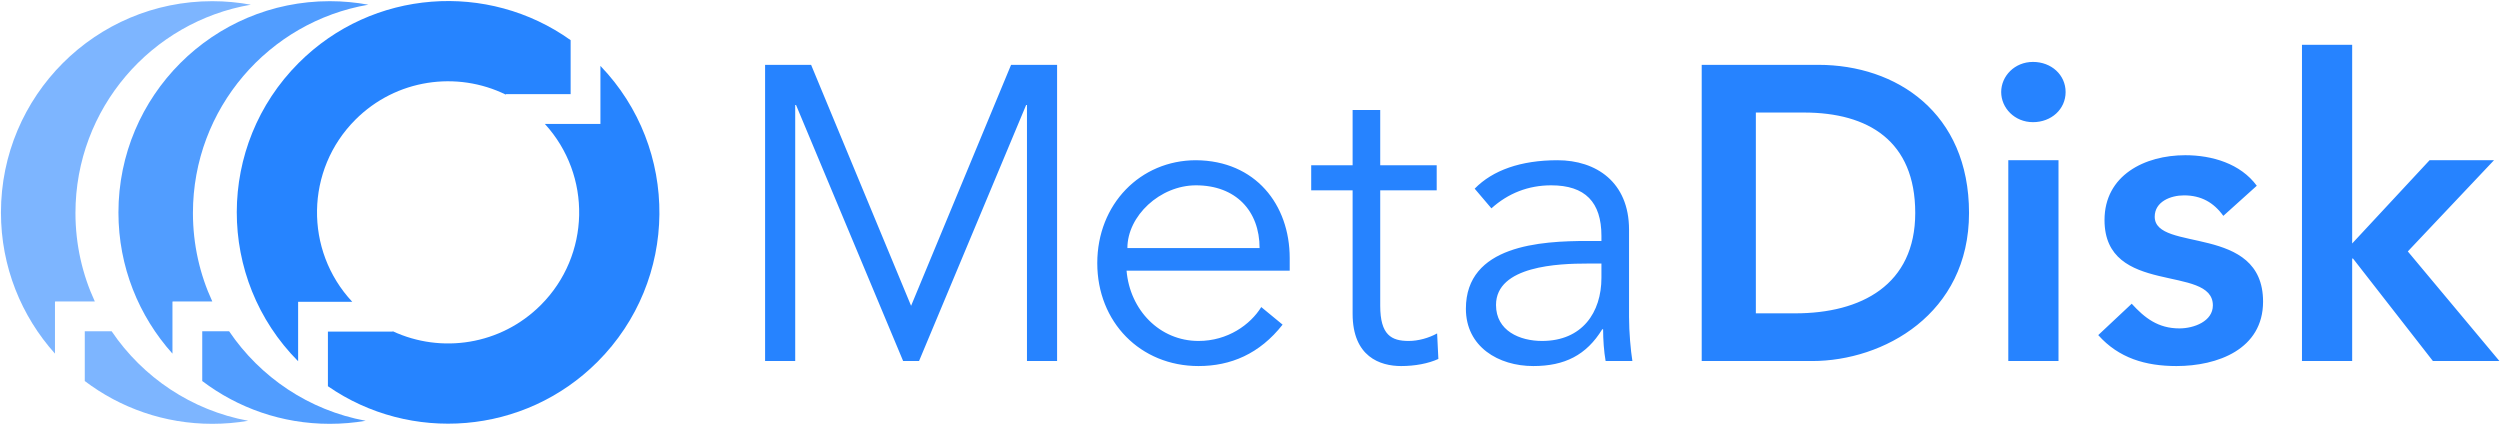
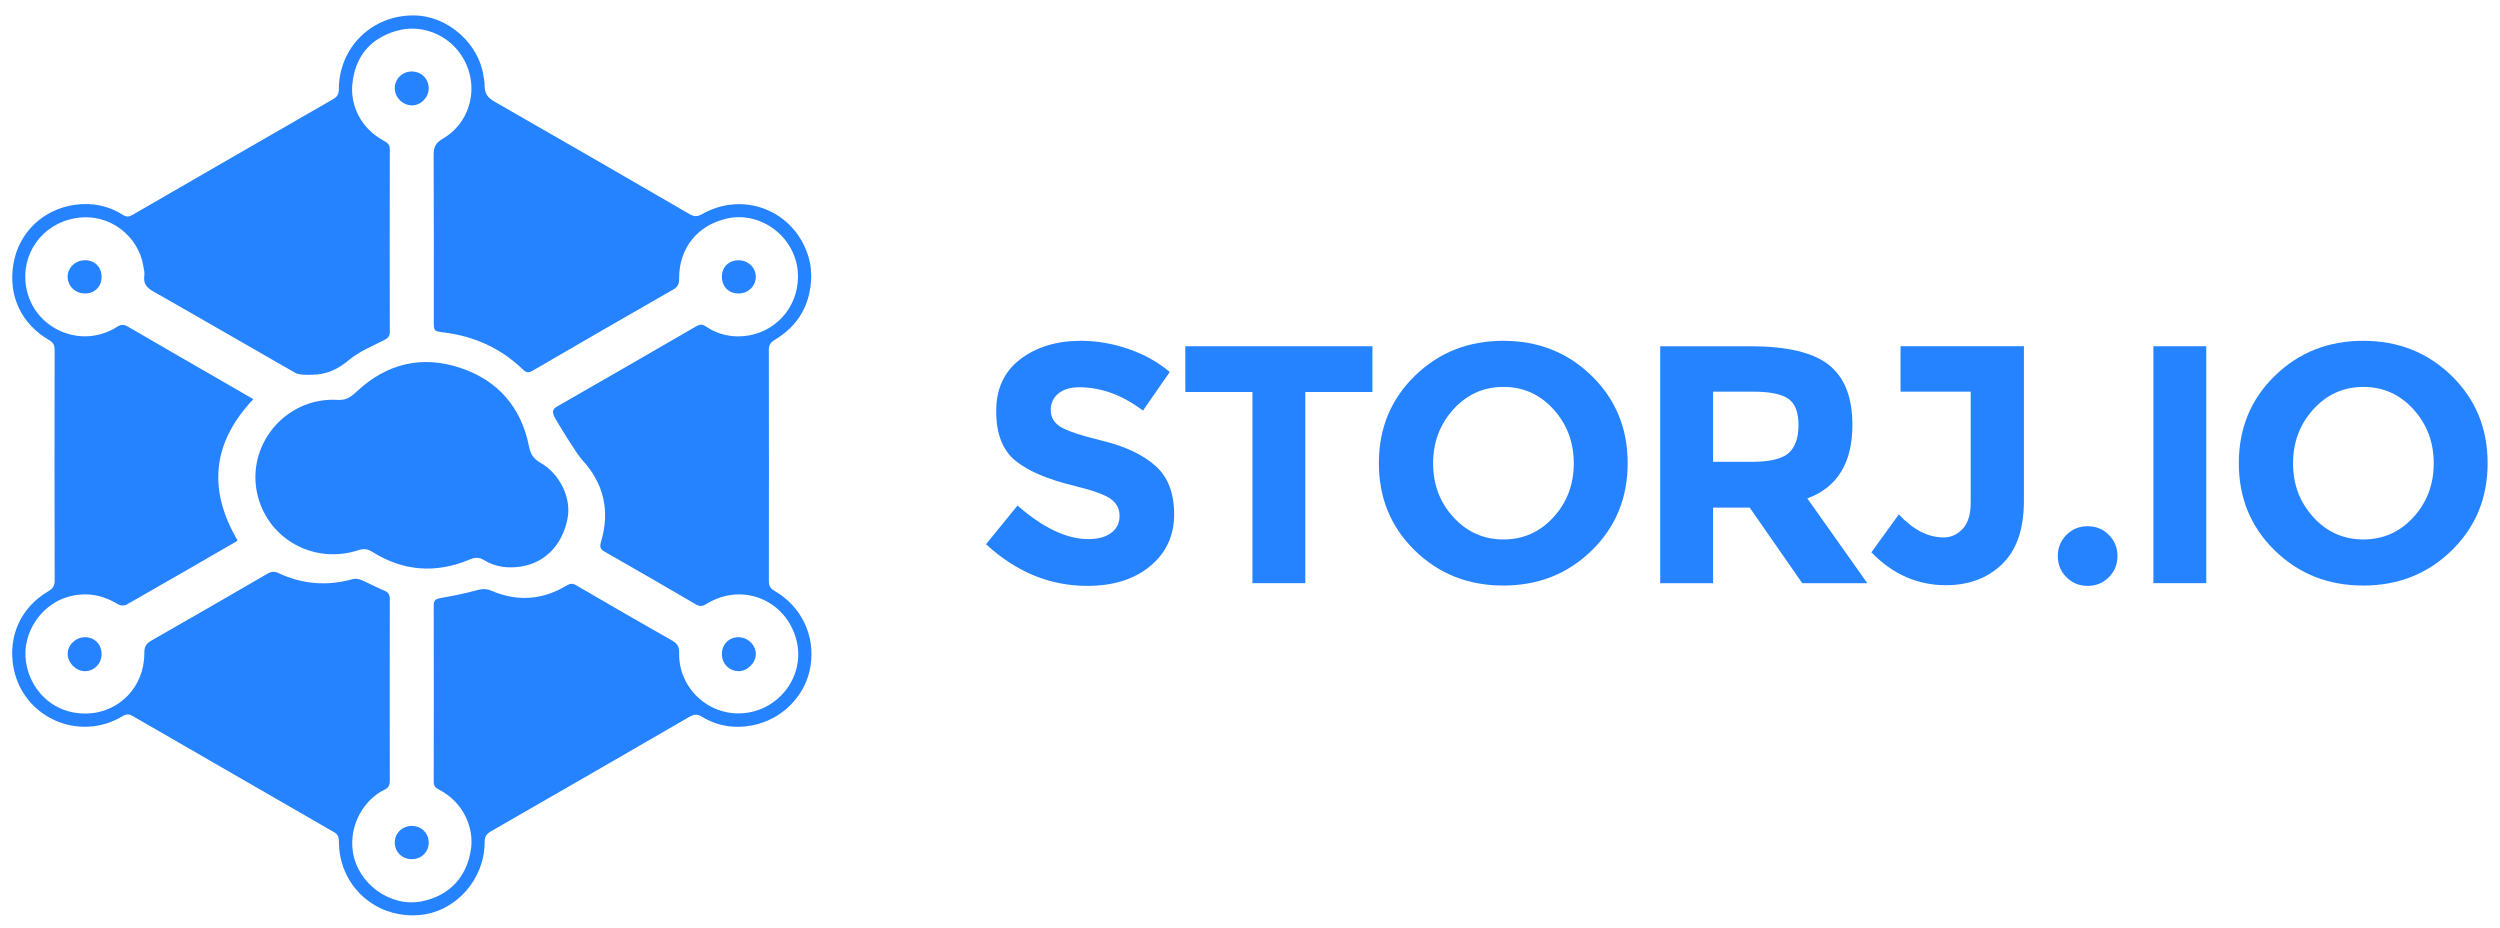
- <svg xmlns="http://www.w3.org/2000/svg" width="1745px" height="296px" viewBox="0 0 1745 296" version="1.1">
-   <defs />
-   <g id="Page-1" stroke="none" stroke-width="1" fill="none" fill-rule="evenodd">
-     <g id="MetaDisk" transform="translate(0, -62)">
-       <g id="Icon" fill="#2684FF">
-         <g id="Front-circle" transform="translate(313.831, 212) rotate(45) translate(-313.831, -212) translate(163.331, 64)">
-           <path d="M174.995,292.627 C243.813,280.145 296,219.917 296,147.5 C296,67.006 231.521,1.571 151.396,0.028 L151.396,0.028 L180.017,28.649 L180,28.667 L180.017,28.684 L152.611,56.091 C201.237,58.241 240,98.344 240,147.5 C240,187.029 214.934,220.704 179.829,233.496 L179.829,233.496 L180.017,233.684 L148.035,265.667 L174.995,292.627 L174.995,292.627 Z M147.959,294.999 C66.746,294.708 1,228.782 1,147.5 C1,74.389 54.192,13.702 123.988,2.027 L150.627,28.667 L150.627,28.667 L118.644,60.649 L118.892,60.897 C82.888,73.202 57,107.328 57,147.5 C57,196.979 96.273,237.285 145.347,238.947 L118.644,265.649 L118.662,265.667 L118.644,265.684 L147.959,294.999 L147.959,294.999 Z" id="Triangle-1" />
-         </g>
-         <path d="M314.931,123.115 C316.542,131.846 317.384,140.847 317.384,150.045 C317.384,231.507 251.346,297.545 169.884,297.545 C132.027,297.545 97.502,283.283 71.386,259.84 L107.384,259.84 L107.384,259.781 L107.384,259.781 L107.781,259.781 L107.781,232.026 C126.572,240.704 147.497,245.545 169.553,245.545 C242.47,245.545 303.028,192.636 314.931,123.115 Z M24.506,124.976 C23.111,133.123 22.384,141.499 22.384,150.045 C22.384,183.475 33.506,214.308 52.251,239.045 L86.987,239.045 L86.987,220.288 C54.89,198.567 31.805,164.537 24.506,124.976 Z" id="Triangle-3" opacity="0.8" transform="translate(169.8842, 210.3298) scale(1, -1) rotate(-270) translate(-169.8842, -210.3298) " />
-         <path d="M232.931,123.115 C234.542,131.846 235.384,140.847 235.384,150.045 C235.384,231.507 169.346,297.545 87.884,297.545 C50.027,297.545 15.502,283.283 -10.614,259.84 L25.384,259.84 L25.384,259.781 L25.384,259.781 L25.781,259.781 L25.781,232.026 C44.572,240.704 65.497,245.545 87.553,245.545 C160.47,245.545 221.028,192.636 232.931,123.115 Z M-57.494,124.976 C-58.889,133.123 -59.616,141.499 -59.616,150.045 C-59.616,183.475 -48.494,214.308 -29.749,239.045 L-29.749,239.045 L4.987,239.045 L4.987,220.288 C-27.11,198.567 -50.195,164.537 -57.494,124.976 Z" id="Triangle-4" opacity="0.6" transform="translate(87.88419, 210.3298) scale(1, -1) rotate(-270) translate(-87.88419, -210.3298) " />
-       </g>
-       <path d="M566.152,107.264 L534.032,107.264 L534.032,314 L555.056,314 L555.056,135.296 L555.64,135.296 L630.392,314 L641.488,314 L716.24,135.296 L716.824,135.296 L716.824,314 L737.848,314 L737.848,107.264 L705.728,107.264 L635.94,275.456 L566.152,107.264 Z M900.216,250.928 L900.216,242.168 C900.216,204.792 876.272,174.132 834.808,173.84 C795.972,173.84 765.896,204.5 765.896,245.672 C765.896,286.844 795.972,317.504 836.56,317.504 C859.044,317.504 879.192,309.036 895.252,288.596 L880.36,276.332 C872.768,288.596 857,299.984 836.56,299.984 C809.404,299.984 788.672,278.376 786.336,250.928 L900.216,250.928 Z M786.92,235.16 C786.92,212.676 809.696,191.36 834.808,191.36 C862.548,191.36 879.192,209.172 879.192,235.16 L786.92,235.16 Z M1002.816,177.344 L963.396,177.344 L963.396,138.8 L944.124,138.8 L944.124,177.344 L915.216,177.344 L915.216,194.864 L944.124,194.864 L944.124,281.004 C944.124,311.08 963.396,317.504 977.996,317.504 C987.632,317.504 996.976,315.752 1003.984,312.54 L1003.108,294.728 C997.268,297.94 989.968,299.984 983.252,299.984 C971.28,299.984 963.396,295.896 963.396,275.456 L963.396,194.864 L1002.816,194.864 L1002.816,177.344 Z M1108.164,230.196 C1075.46,230.196 1023.192,233.116 1023.192,277.5 C1023.192,304.072 1045.968,317.504 1070.204,317.504 C1092.104,317.504 1107.288,309.912 1118.384,291.808 L1118.968,291.808 C1118.968,299.108 1119.552,307.284 1120.72,314 L1139.408,314 C1138.24,306.7 1137.072,293.852 1137.072,283.34 L1137.072,222.312 C1137.072,189.024 1114.004,173.84 1087.14,173.84 C1061.444,173.84 1041.88,180.848 1029.324,193.696 L1041.004,207.42 C1052.684,196.908 1066.7,191.36 1082.76,191.36 C1106.412,191.36 1117.8,203.04 1117.8,226.692 L1117.8,230.196 L1108.164,230.196 Z M1117.8,245.964 L1117.8,255.892 C1117.8,280.128 1104.368,299.984 1076.336,299.984 C1060.86,299.984 1044.216,292.976 1044.216,274.872 C1044.216,247.424 1088.308,245.964 1107.872,245.964 L1117.8,245.964 Z M1187.792,314 L1264.88,314 C1314.52,314 1374.38,281.296 1374.38,210.632 C1374.38,140.552 1323.572,107.264 1269.26,107.264 L1187.792,107.264 L1187.792,314 Z M1225.584,280.712 L1225.584,140.552 L1259.164,140.552 C1304.132,140.552 1336.836,160.408 1336.836,210.632 C1336.836,260.856 1299.168,280.712 1253.032,280.712 L1225.584,280.712 Z M1401.792,314 L1436.832,314 L1436.832,173.84 L1401.792,173.84 L1401.792,314 Z M1396.828,126.244 C1396.828,137.34 1406.172,147.268 1419.02,147.268 C1431.868,147.268 1441.796,138.216 1441.796,126.244 C1441.796,114.272 1431.868,105.22 1419.02,105.22 C1406.172,105.22 1396.828,115.148 1396.828,126.244 L1396.828,126.244 Z M1575.24,191.652 C1563.852,176.176 1543.996,170.336 1525.308,170.336 C1496.984,170.336 1468.952,184.352 1468.952,215.596 C1468.952,269.032 1544.58,246.256 1544.58,275.164 C1544.58,286.26 1531.44,291.224 1521.22,291.224 C1506.328,291.224 1496.984,283.924 1487.932,273.996 L1464.572,295.896 C1478.88,311.956 1497.568,317.504 1519.176,317.504 C1547.792,317.504 1579.62,305.824 1579.62,272.536 C1579.62,217.932 1503.992,238.372 1503.992,213.26 C1503.992,202.748 1515.088,198.368 1524.432,198.368 C1536.404,198.368 1545.164,203.332 1551.88,212.676 L1575.24,191.652 Z M1606.776,314 L1641.816,314 L1641.816,242.46 L1642.4,242.46 L1698.172,314 L1744.6,314 L1680.652,237.496 L1740.804,173.84 L1695.836,173.84 L1641.816,231.948 L1641.816,93.248 L1606.776,93.248 L1606.776,314 Z" fill="#2683FF" />
-     </g>
+ <svg xmlns="http://www.w3.org/2000/svg" version="1.1" id="Layer_1" x="0px" y="0px" width="619.994px" height="230px" viewBox="214.116 21.342 619.994 230" enable-background="new 214.116 21.342 619.994 230" xml:space="preserve">
+   <g enable-background="new    ">
+     <path fill="#2683FF" d="M476.592,118.933c-1.262,1.038-1.892,2.411-1.892,4.12c0,1.71,0.771,3.068,2.312,4.078   c1.541,1.008,5.1,2.2,10.676,3.572c5.577,1.373,9.906,3.432,12.989,6.178c3.081,2.746,4.624,6.753,4.624,12.021   c0,5.27-1.976,9.541-5.927,12.819c-3.951,3.279-9.15,4.918-15.594,4.918c-9.303,0-17.682-3.447-25.135-10.34l7.818-9.582   c6.332,5.548,12.188,8.322,17.569,8.322c2.408,0,4.3-0.52,5.674-1.556c1.372-1.037,2.06-2.438,2.06-4.203   c0-1.766-0.729-3.166-2.186-4.203c-1.458-1.037-4.344-2.087-8.658-3.153c-6.839-1.625-11.84-3.741-15.005-6.347   c-3.167-2.605-4.75-6.696-4.75-12.273c0-5.576,2.003-9.876,6.011-12.903c4.006-3.027,9.008-4.54,15.005-4.54   c3.922,0,7.846,0.672,11.77,2.017c3.921,1.346,7.34,3.251,10.255,5.718l-6.641,9.582c-5.101-3.867-10.368-5.8-15.804-5.8   C479.576,117.378,477.853,117.897,476.592,118.933z" />
+     <path fill="#2683FF" d="M537.83,118.556v47.411h-13.113v-47.411h-16.644v-11.349h46.402v11.349H537.83z" />
+     <path fill="#2683FF" d="M608.864,157.854c-5.941,5.801-13.255,8.702-21.942,8.702c-8.687,0-16-2.901-21.941-8.702   c-5.94-5.8-8.91-13.015-8.91-21.646s2.97-15.847,8.91-21.646c5.941-5.8,13.253-8.701,21.941-8.701   c8.687,0,16.001,2.901,21.942,8.701c5.939,5.801,8.91,13.016,8.91,21.646S614.803,152.055,608.864,157.854z M604.408,136.25   c0-5.238-1.682-9.708-5.044-13.407c-3.362-3.699-7.496-5.548-12.398-5.548c-4.905,0-9.037,1.85-12.399,5.548   s-5.043,8.168-5.043,13.407c0,5.242,1.681,9.697,5.043,13.365c3.363,3.673,7.494,5.508,12.399,5.508   c4.903,0,9.036-1.835,12.398-5.508C602.727,145.947,604.408,141.491,604.408,136.25z" />
+     <path fill="#2683FF" d="M673.507,126.71c0,9.415-3.728,15.496-11.18,18.242l14.878,21.015h-16.14l-13.029-18.746h-9.08v18.746   h-13.113v-58.759h22.277c9.133,0,15.648,1.542,19.543,4.623C671.559,114.913,673.507,119.872,673.507,126.71z M657.703,133.687   c1.624-1.457,2.437-3.769,2.437-6.935c0-3.166-0.84-5.339-2.521-6.515c-1.68-1.178-4.622-1.765-8.827-1.765h-9.835v17.4h9.584   C653.022,135.872,656.076,135.145,657.703,133.687z" />
+     <path fill="#2683FF" d="M685.444,118.471v-11.265h30.598v38.333c0,7.006-1.808,12.246-5.422,15.721   c-3.615,3.475-8.252,5.21-13.912,5.21c-7.062,0-13.228-2.717-18.495-8.153l6.809-9.415c3.532,3.812,7.23,5.717,11.097,5.717   c1.85,0,3.433-0.714,4.75-2.144c1.315-1.429,1.976-3.572,1.976-6.431v-27.572L685.444,118.471L685.444,118.471z" />
+     <path fill="#2683FF" d="M726.592,164.495c-1.429-1.428-2.144-3.179-2.144-5.252c0-2.074,0.715-3.827,2.144-5.257   c1.43-1.427,3.181-2.143,5.254-2.143c2.072,0,3.825,0.716,5.252,2.143c1.431,1.43,2.145,3.185,2.145,5.257   c0,2.073-0.714,3.824-2.145,5.252c-1.427,1.43-3.181,2.144-5.252,2.144C729.771,166.639,728.022,165.923,726.592,164.495z" />
+     <path fill="#2683FF" d="M748.154,107.207h13.113v58.76h-13.113V107.207z" />
+     <path fill="#2683FF" d="M822.128,157.854c-5.942,5.801-13.254,8.702-21.94,8.702c-8.688,0-16-2.901-21.941-8.702   c-5.94-5.8-8.911-13.015-8.911-21.646s2.97-15.847,8.911-21.646c5.941-5.8,13.253-8.701,21.941-8.701   c8.687,0,15.999,2.901,21.94,8.701c5.94,5.801,8.911,13.016,8.911,21.646S828.068,152.055,822.128,157.854z M817.673,136.25   c0-5.238-1.681-9.708-5.045-13.407c-3.361-3.699-7.496-5.548-12.398-5.548c-4.905,0-9.038,1.85-12.399,5.548   c-3.363,3.699-5.044,8.168-5.044,13.407c0,5.242,1.682,9.697,5.044,13.365c3.362,3.673,7.494,5.508,12.399,5.508   c4.902,0,9.037-1.835,12.398-5.508C815.992,145.947,817.673,141.491,817.673,136.25z" />
+   </g>
+   <g>
+     <path fill="#2683FF" d="M415.309,89.922c-0.179,6.992-3.214,12.203-9.071,15.715c-1.081,0.646-1.456,1.304-1.453,2.536   c0.037,19.074,0.034,38.149,0.005,57.219c-0.002,1.146,0.29,1.837,1.341,2.442c6.776,3.916,10.205,11.139,8.988,18.732   c-1.167,7.276-6.983,13.253-14.517,14.684c-4.368,0.833-8.599,0.17-12.427-2.179c-1.167-0.714-1.989-0.588-3.083,0.042   c-16.397,9.498-32.812,18.971-49.246,28.408c-1.124,0.647-1.545,1.357-1.542,2.669c0.017,9.177-7.066,17.163-15.914,18.053   c-9.424,0.951-17.756-4.971-19.792-14.116c-0.312-1.406-0.417-2.876-0.449-4.315c-0.024-0.975-0.294-1.572-1.161-2.074   c-16.661-9.584-33.308-19.191-49.948-28.812c-0.901-0.525-1.609-0.529-2.518,0.021c-10.873,6.545-24.731,0.271-27.037-11.956   c-1.455-7.724,1.689-14.946,8.602-19.014c1.092-0.645,1.586-1.294,1.584-2.629c-0.05-19.076-0.042-38.148-0.012-57.221   c0.001-1.146-0.297-1.824-1.346-2.433c-6.94-4.031-10.205-11.035-8.872-18.899c1.324-7.812,7.365-13.543,15.227-14.663   c4.214-0.599,8.278,0.169,11.924,2.497c0.847,0.542,1.476,0.525,2.338,0.028c16.591-9.601,33.195-19.175,49.812-28.727   c1.005-0.578,1.397-1.241,1.4-2.425c0.027-10.505,8.328-18.547,18.846-18.334c8.198,0.164,15.869,6.931,17.032,15.021   c0.106,0.744,0.273,1.202,0.273,2.226c0,2.243,0.826,3.194,2.572,4.192c16.124,9.226,32.203,18.524,48.271,27.838   c1.104,0.642,1.906,0.668,3.056,0.016c10.914-6.225,24.147-0.259,26.804,12.059C415.246,87.669,415.222,88.875,415.309,89.922z    M273.021,155.355c-0.165,0.143-0.276,0.263-0.414,0.34c-9.045,5.227-18.083,10.463-27.161,15.628   c-0.502,0.285-1.477,0.226-1.987-0.082c-2.399-1.448-4.954-2.41-7.75-2.485c-9.302-0.238-14.959,7.36-15.277,13.961   c-0.368,7.732,5.482,15.652,14.943,15.581c8.297-0.062,14.611-6.715,14.529-15.016c-0.013-1.483,0.423-2.322,1.724-3.061   c9.64-5.489,19.241-11.044,28.833-16.613c0.927-0.541,1.673-0.63,2.682-0.154c5.982,2.812,12.168,3.288,18.545,1.485   c0.634-0.178,1.476,0.002,2.11,0.273c1.875,0.798,3.666,1.812,5.553,2.57c1.076,0.436,1.439,1.023,1.437,2.166   c-0.033,15.035-0.03,30.066-0.003,45.1c0.001,1.061-0.333,1.665-1.3,2.128c-5.066,2.442-8.889,8.743-7.846,15.482   c1.21,7.829,9.253,13.741,17.015,12.223c6.838-1.335,11.33-6.004,12.292-13.186c0.651-4.871-1.692-11.301-7.956-14.521   c-0.85-0.434-1.319-0.909-1.316-1.953c0.031-14.603,0.034-29.206,0-43.806c0-1.298,0.596-1.564,1.733-1.765   c3-0.526,6.007-1.107,8.939-1.93c1.327-0.372,2.375-0.425,3.661,0.129c6.429,2.765,12.688,2.292,18.676-1.322   c0.855-0.512,1.468-0.535,2.326-0.034c7.91,4.606,15.833,9.193,23.792,13.711c1.288,0.729,1.785,1.535,1.747,3.043   c-0.23,8.738,7.389,15.876,16.272,14.929c8.721-0.927,14.9-9.321,12.877-17.809c-2.425-10.172-13.443-14.762-22.343-9.264   c-0.938,0.578-1.616,0.736-2.617,0.15c-7.531-4.4-15.08-8.77-22.66-13.085c-1.121-0.637-1.27-1.229-0.913-2.43   c2.286-7.702,0.732-14.554-4.783-20.455c-1.078-1.154-6.136-9.231-6.841-10.72c-0.558-1.178-0.321-1.807,0.801-2.451   c11.493-6.582,22.969-13.197,34.425-19.843c0.923-0.533,1.549-0.542,2.455,0.066c3.229,2.167,6.849,2.853,10.647,2.188   c7.393-1.296,12.751-7.986,12.092-15.883c-0.717-8.567-9.12-14.971-17.513-13.113c-7.365,1.631-11.992,7.387-11.907,14.954   c0.012,1.289-0.346,2.024-1.496,2.682c-11.638,6.659-23.247,13.363-34.835,20.107c-1.045,0.607-1.616,0.481-2.457-0.329   c-5.46-5.26-12.03-8.214-19.525-9.151c-2.53-0.318-2.531-0.305-2.531-2.916c-0.001-13.686,0.033-27.372-0.041-41.057   c-0.01-1.91,0.436-3.017,2.226-4.045c6.417-3.687,8.856-11.624,5.92-18.392c-2.961-6.827-10.525-10.474-17.619-8.313   c-6.457,1.967-10.056,6.528-10.689,13.166c-0.487,5.122,1.936,10.812,7.782,14.007c0.898,0.49,1.524,0.921,1.52,2.153   c-0.048,15.089-0.045,30.175-0.007,45.264c0.002,1.196-0.543,1.601-1.518,2.095c-2.919,1.471-6.051,2.758-8.529,4.808   c-2.859,2.359-5.531,3.723-9.511,3.723c-0.388-0.012-0.638,0.025-1.042,0.017c-0.986-0.021-2.094-0.062-2.901-0.523   c-11.739-6.695-23.417-13.5-35.171-20.173c-1.679-0.952-2.489-1.973-2.209-3.907c0.112-0.771-0.126-1.597-0.252-2.391   c-1.147-7.229-8.217-13.276-16.751-11.874c-8.372,1.378-13.688,8.954-12.306,17.063c1.762,10.356,13.58,15.598,22.496,9.933   c1.006-0.639,1.702-0.689,2.733-0.088c8.836,5.154,17.709,10.247,26.57,15.36c1.519,0.877,3.032,1.76,4.541,2.636   C266.759,131.122,265.616,142.707,273.021,155.355z" />
+     <path fill="#2683FF" d="M297.502,120.502c2.33,0.206,3.489-0.577,5.191-2.159c7.348-6.829,16.017-8.943,25.535-5.782   c9.358,3.108,15.161,9.758,17.083,19.514c0.376,1.91,1.128,3.059,2.834,4.032c4.88,2.779,7.689,8.791,6.725,13.799   c-1.251,6.485-5.503,10.981-11.515,11.934c-3.204,0.511-6.382,0.144-9.2-1.59c-1.263-0.779-2.262-0.694-3.567-0.148   c-8.37,3.52-16.476,2.922-24.181-1.923c-1.183-0.747-2.173-0.805-3.454-0.385c-10.857,3.547-22.149-2.615-24.906-13.441   C274.888,131.938,284.791,119.935,297.502,120.502z" />
+     <path fill="#2683FF" d="M393.143,183.559c0-2.429,1.745-4.193,4.135-4.188c2.301,0.012,4.262,1.911,4.285,4.159   c0.025,2.164-2.07,4.257-4.251,4.261C394.977,187.791,393.144,185.932,393.143,183.559z" />
+     <path fill="#2683FF" d="M312.02,43.24c0.009-2.352,1.843-4.167,4.213-4.169c2.374-0.002,4.194,1.809,4.203,4.17   c0.006,2.264-1.971,4.266-4.195,4.238C313.98,47.457,312.013,45.479,312.02,43.24z" />
+     <path fill="#2683FF" d="M239.31,183.576c-0.009,2.371-1.858,4.234-4.181,4.215c-2.195-0.021-4.224-2.068-4.234-4.278   c-0.011-2.208,1.997-4.142,4.301-4.142C237.583,179.373,239.319,181.146,239.31,183.576z" />
+     <path fill="#2683FF" d="M316.279,226.173c2.368,0.016,4.167,1.817,4.156,4.161c-0.015,2.335-1.841,4.094-4.241,4.079   c-2.38-0.012-4.2-1.826-4.174-4.163C312.047,227.926,313.902,226.155,316.279,226.173z" />
+     <path fill="#2683FF" d="M235.243,94.122c-2.4,0.021-4.276-1.728-4.347-4.047c-0.071-2.26,1.827-4.157,4.193-4.191   c2.47-0.037,4.186,1.609,4.221,4.044C239.347,92.375,237.672,94.1,235.243,94.122z" />
+     <path fill="#2683FF" d="M397.226,94.128c-2.426-0.017-4.107-1.745-4.083-4.192c0.024-2.429,1.745-4.081,4.215-4.049   c2.368,0.033,4.253,1.913,4.197,4.185C401.499,92.374,399.61,94.145,397.226,94.128z" />
  </g>
</svg>
